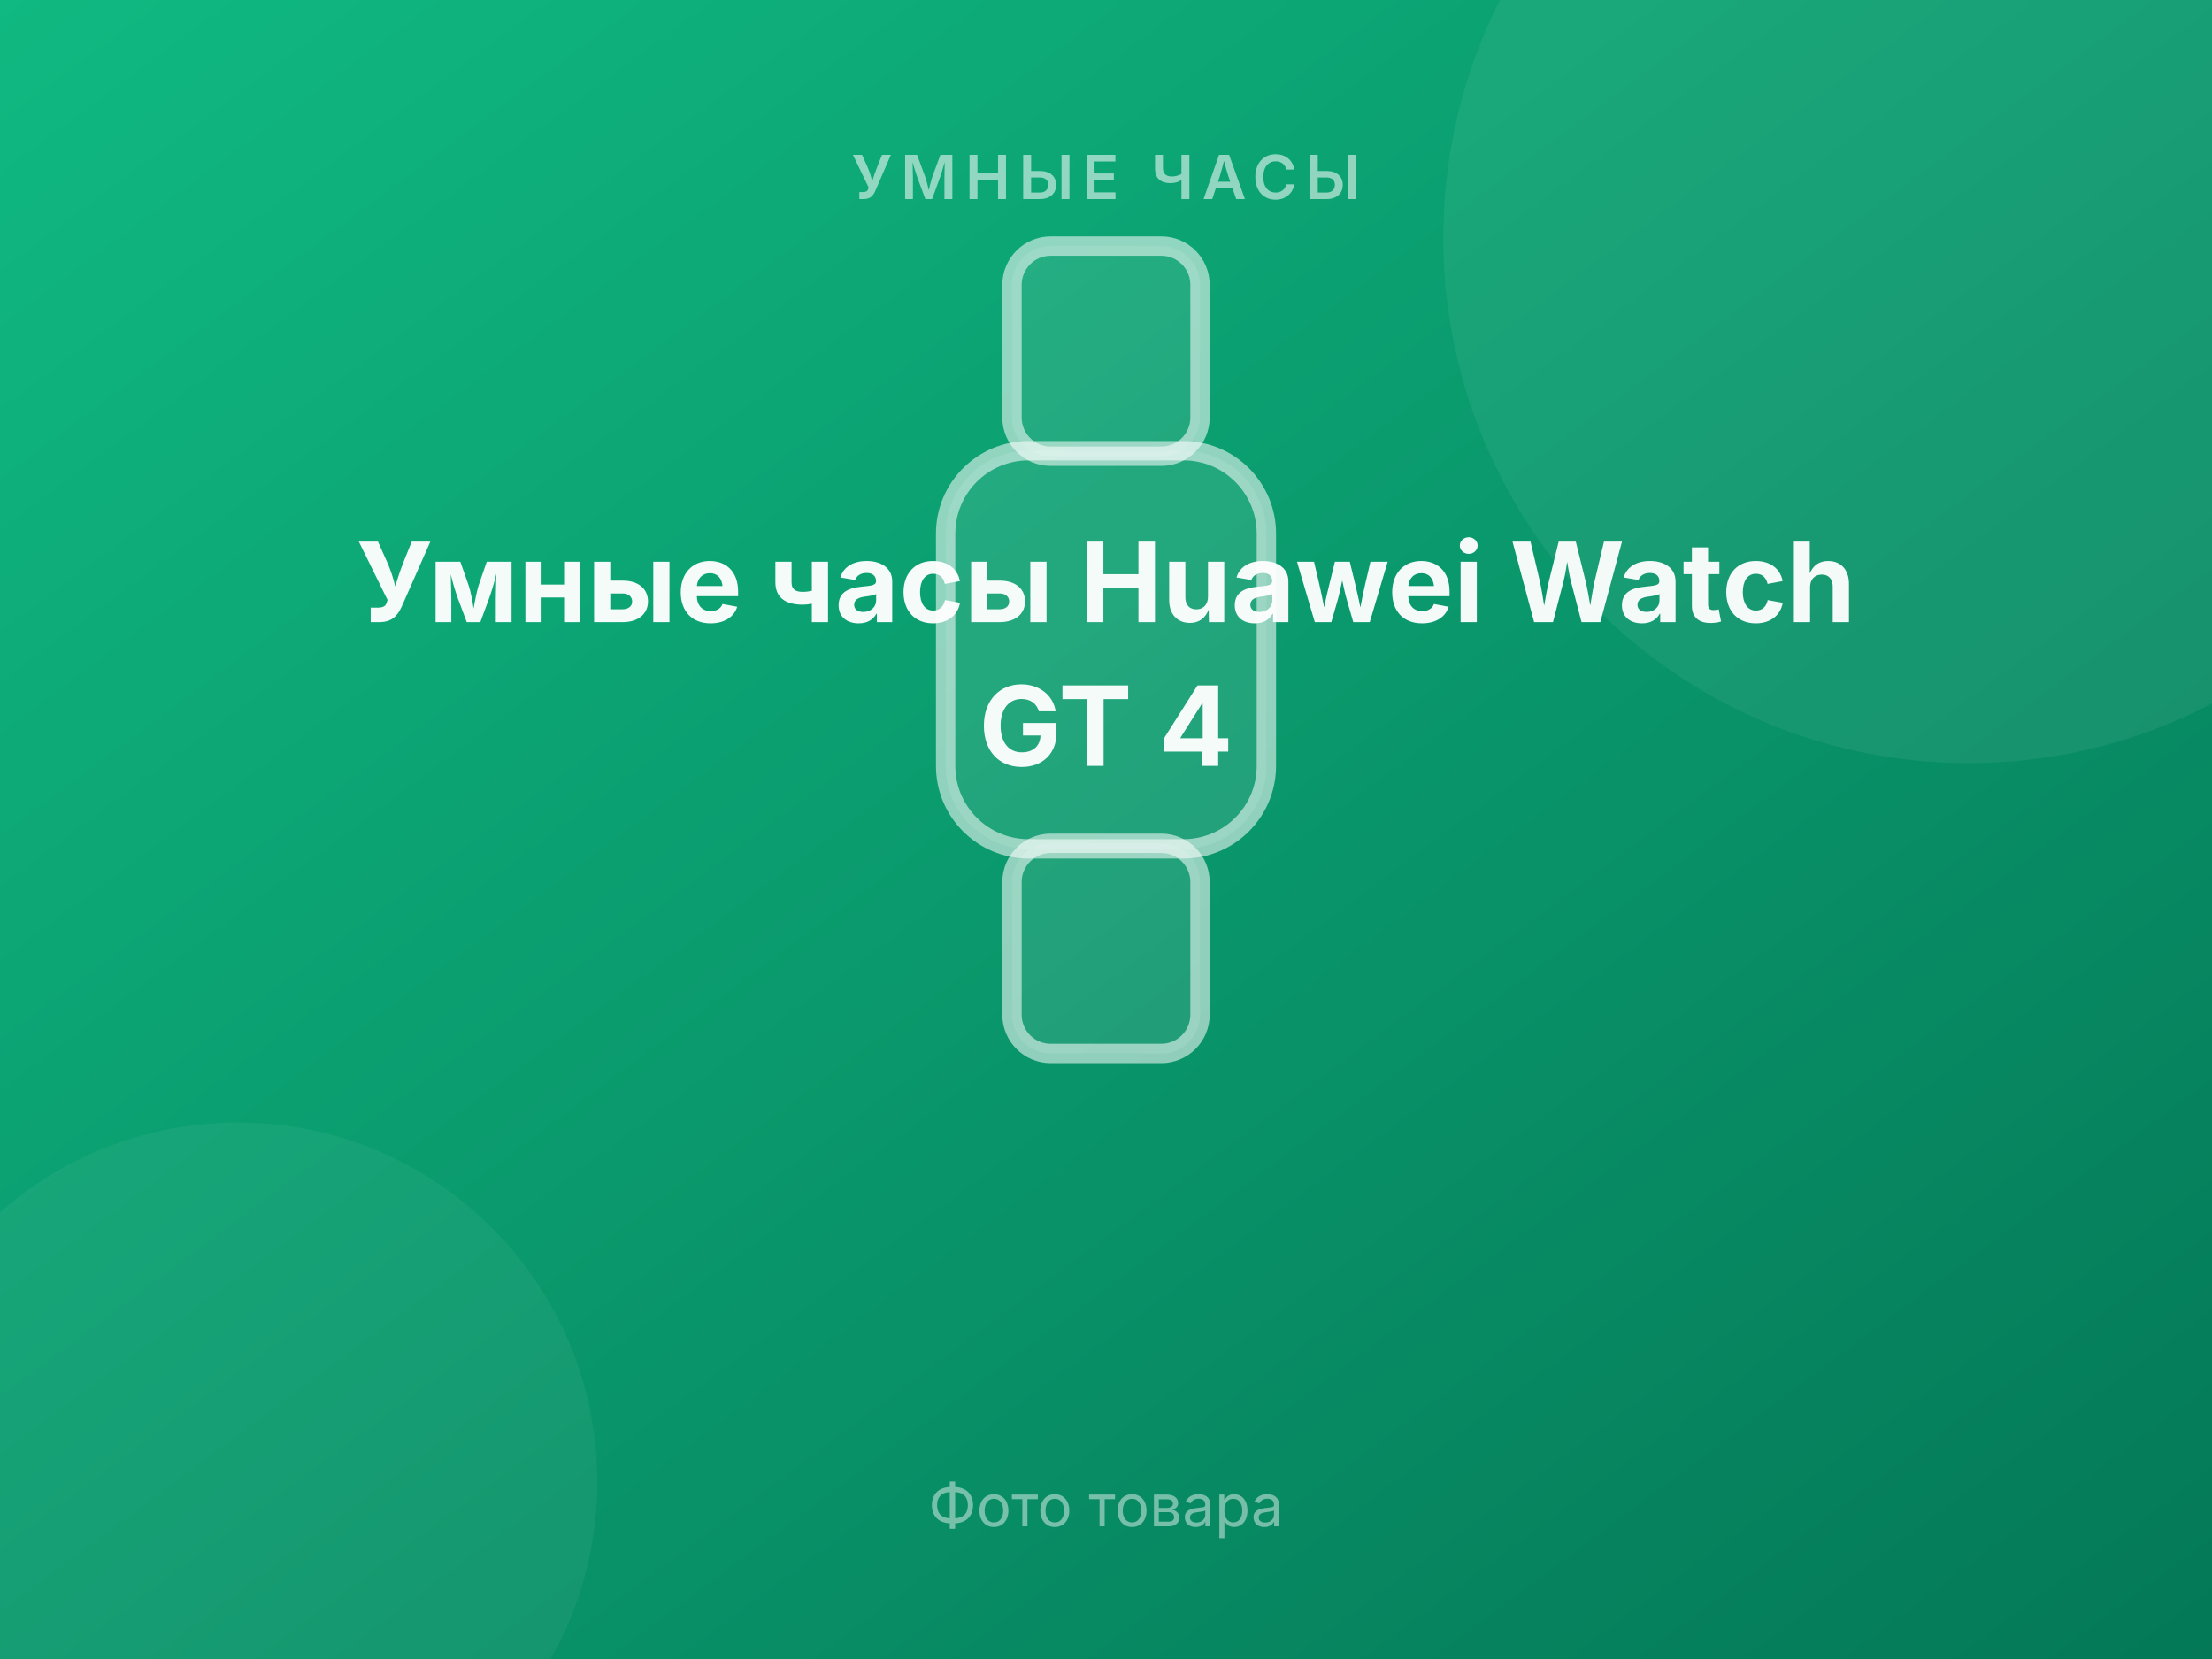
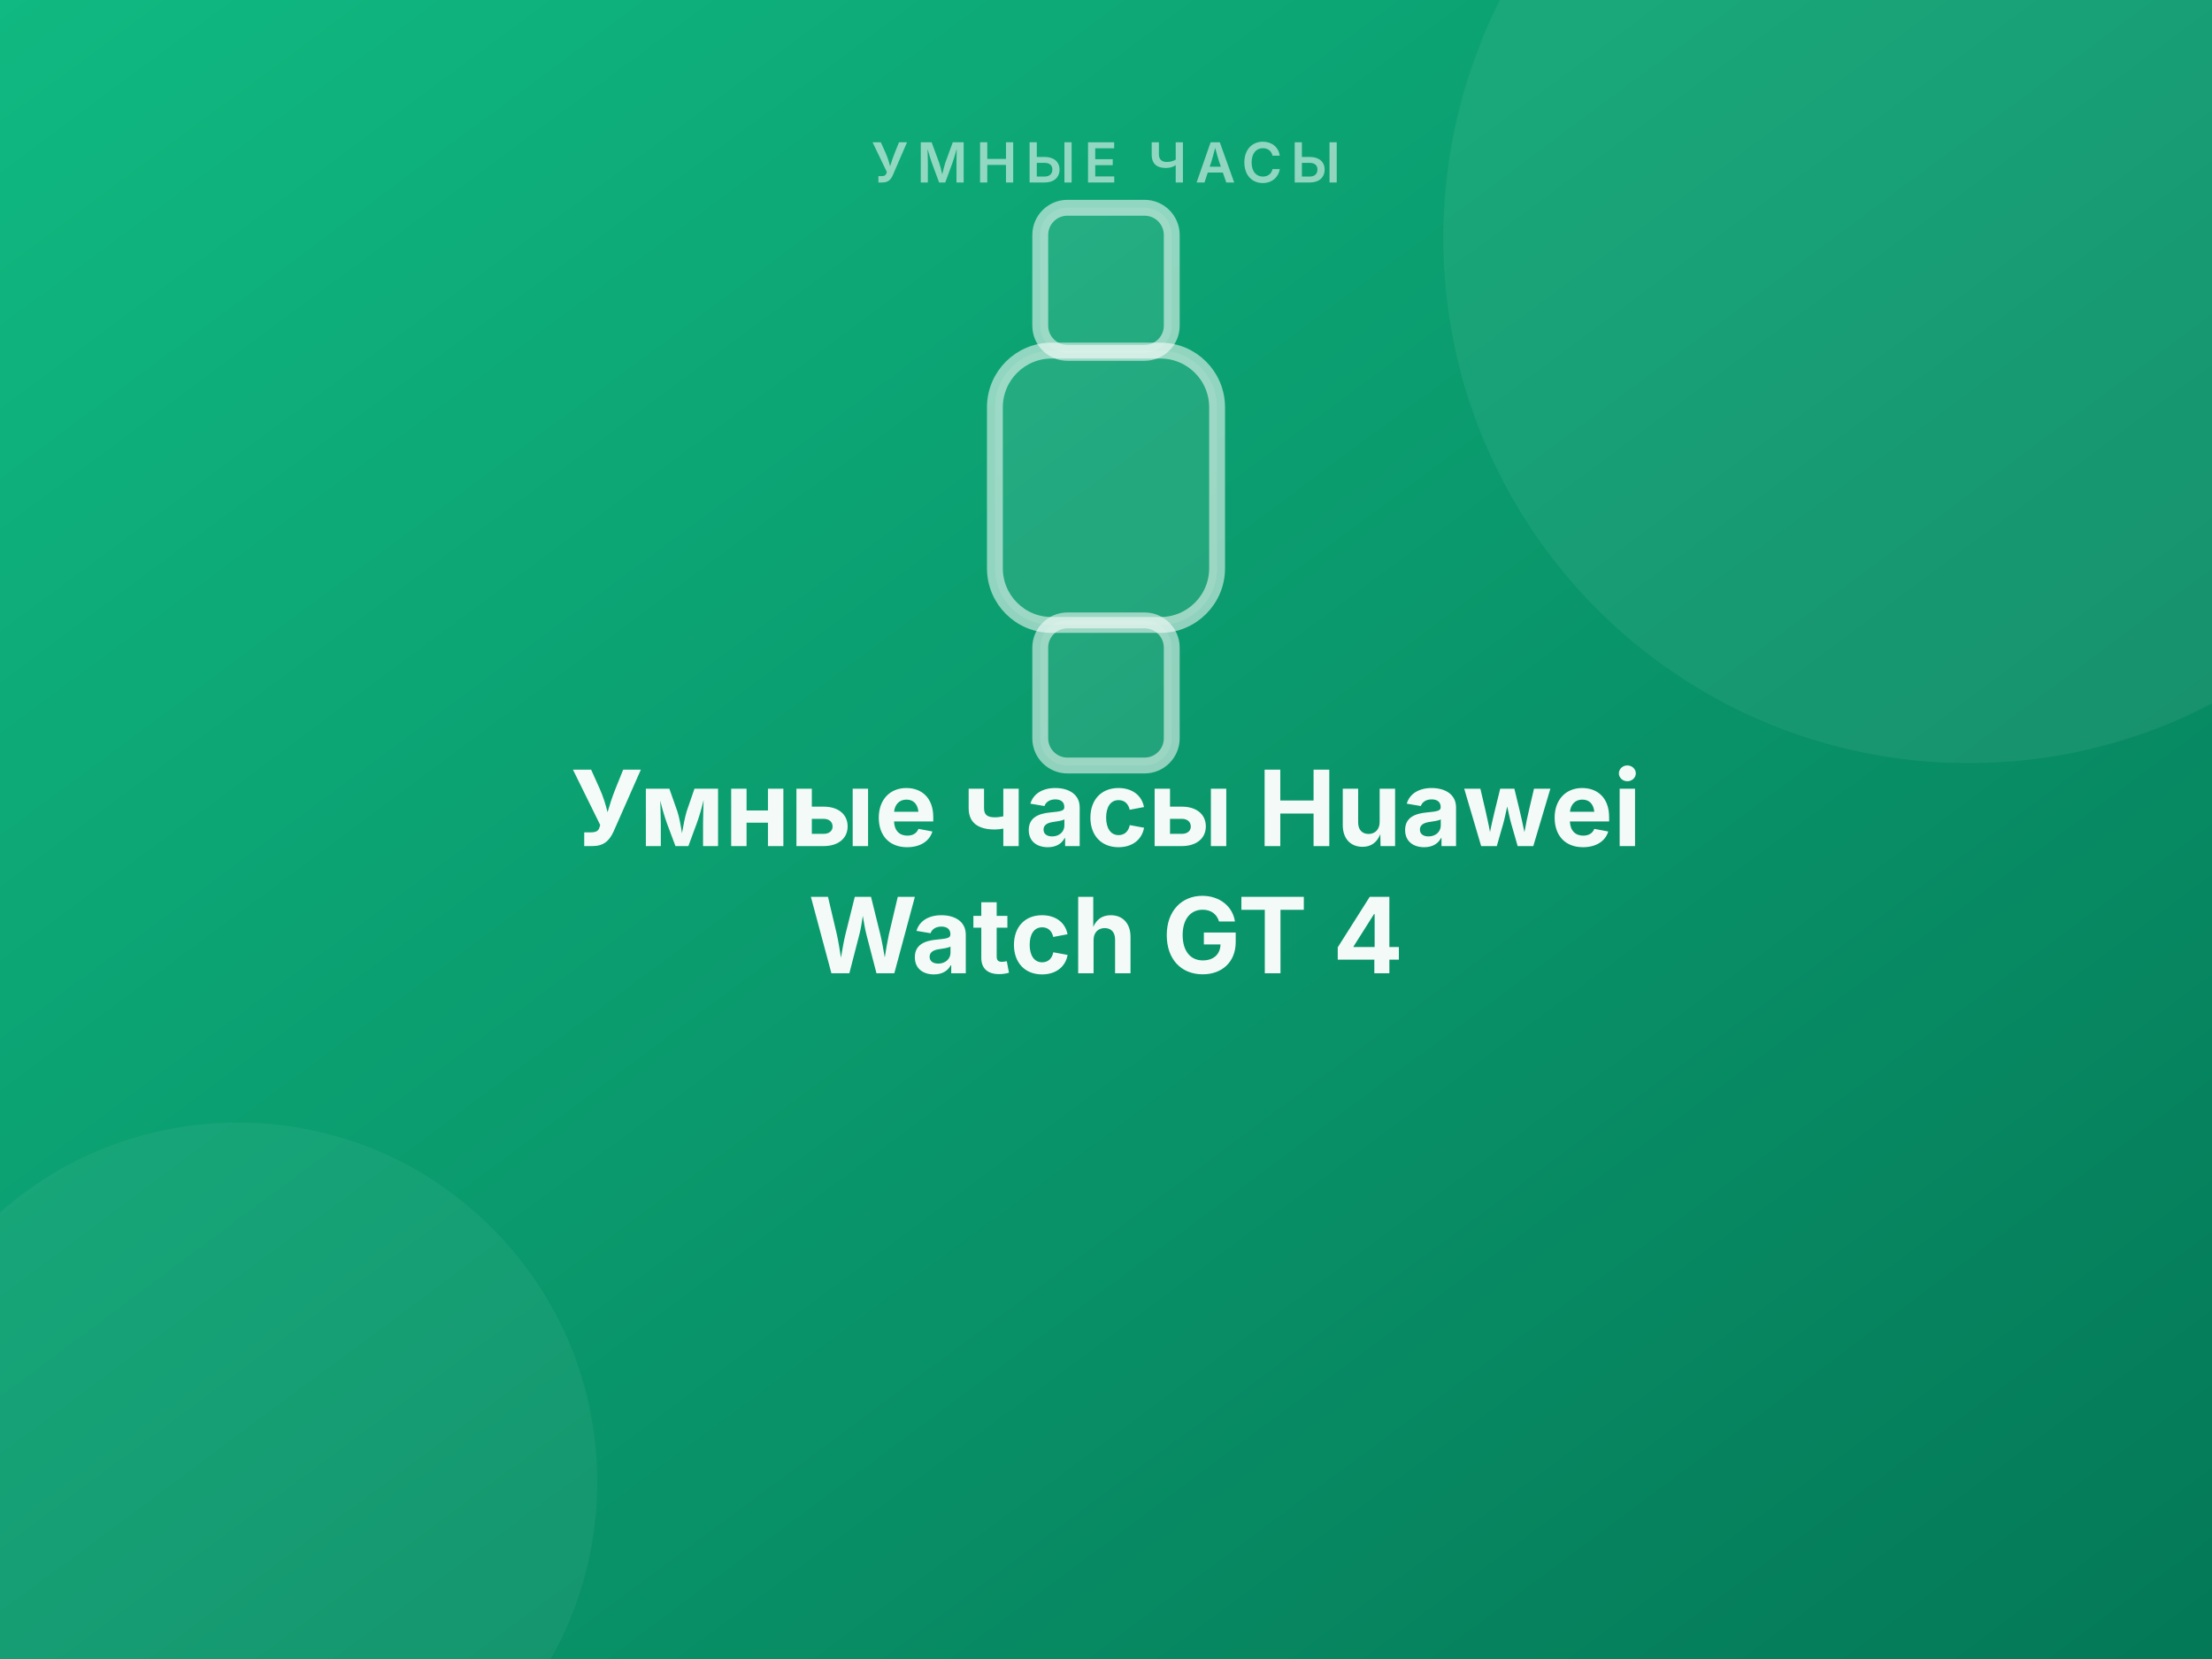
<svg xmlns="http://www.w3.org/2000/svg" font-family="Inter, Segoe UI, Roboto, Arial, sans-serif" width="800" height="600" viewBox="0 0 800 600" role="img" aria-label="Нет фото: Умные часы Huawei Watch GT 4">
  <defs>
    <linearGradient id="ghuaweiwatchgt4" x1="0" y1="0" x2="1" y2="1">
      <stop offset="0%" stop-color="#10b981" />
      <stop offset="100%" stop-color="#047857" />
    </linearGradient>
  </defs>
  <rect width="800" height="600" fill="url(#ghuaweiwatchgt4)" />
  <circle cx="712" cy="86" r="190" fill="#ffffff" opacity="0.06" />
  <circle cx="86" cy="536" r="130" fill="#ffffff" opacity="0.05" />
-   <g transform="translate(400 235)" fill="rgba(255,255,255,0.10)" stroke="#ffffff" stroke-opacity="0.55" stroke-width="7" stroke-linejoin="round">
-     <rect x="-58" y="-72" width="116" height="144" rx="30" />
-     <rect x="-34" y="-146" width="68" height="76" rx="14" />
-     <rect x="-34" y="70" width="68" height="76" rx="14" />
+   <g transform="translate(400 176) scale(0.82)" fill="rgba(255,255,255,0.10)" stroke="#ffffff" stroke-opacity="0.55" stroke-width="7" stroke-linejoin="round">
+     <rect x="-49" y="-60" width="98" height="121" rx="25" />
+     <rect x="-29" y="-123" width="58" height="64" rx="12" />
+     <rect x="-29" y="59" width="58" height="64" rx="12" />
  </g>
-   <text x="400" y="72" text-anchor="middle" font-size="22" font-weight="600" letter-spacing="3" fill="#ffffff" opacity="0.55">УМНЫЕ ЧАСЫ</text>
-   <text x="400" y="225" text-anchor="middle" font-size="40" font-weight="700" fill="#ffffff" opacity="0.95">Умные часы Huawei Watch</text>
-   <text x="400" y="277" text-anchor="middle" font-size="40" font-weight="700" fill="#ffffff" opacity="0.95">GT 4</text>
-   <text x="400" y="552" text-anchor="middle" font-size="21" fill="#ffffff" opacity="0.45">Фото товара</text>
+   <text x="400" y="66" text-anchor="middle" font-size="20" font-weight="600" letter-spacing="3" fill="#ffffff" opacity="0.55">УМНЫЕ ЧАСЫ</text>
+   <text x="400" y="306" text-anchor="middle" font-size="38" font-weight="700" fill="#ffffff" opacity="0.95">Умные часы Huawei</text>
+   <text x="400" y="352" text-anchor="middle" font-size="38" font-weight="700" fill="#ffffff" opacity="0.95">Watch GT 4</text>
</svg>
